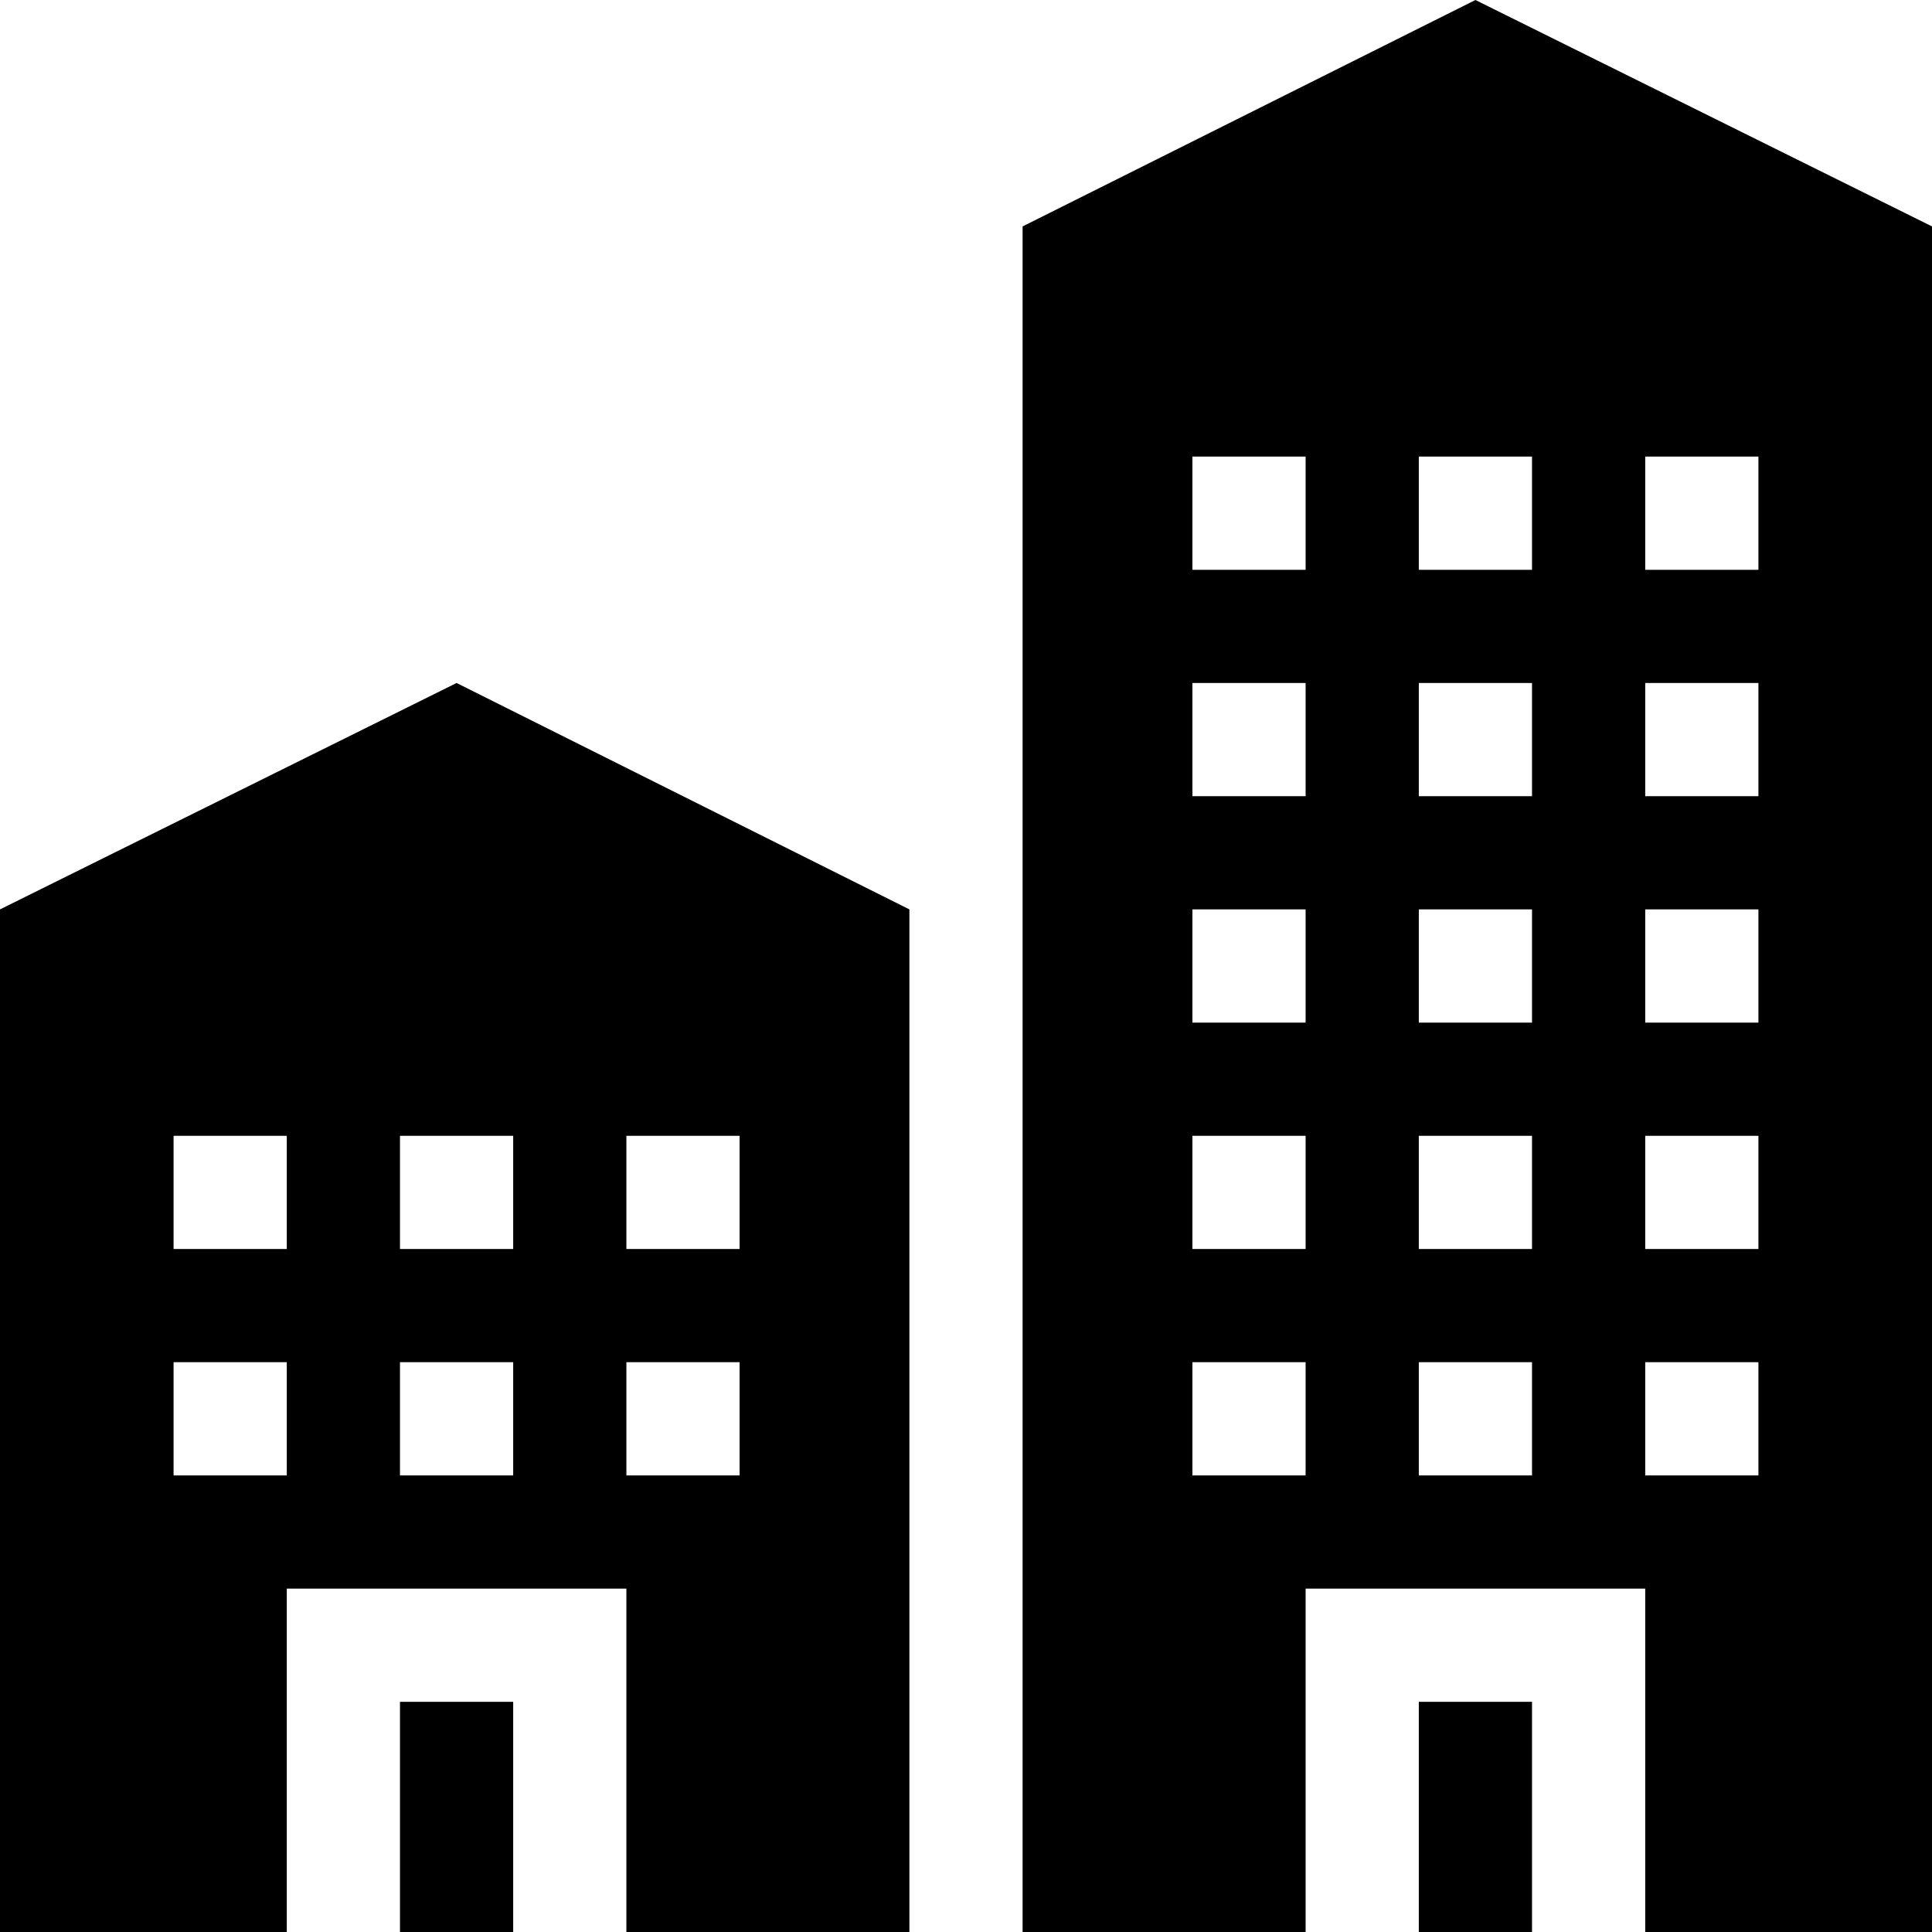
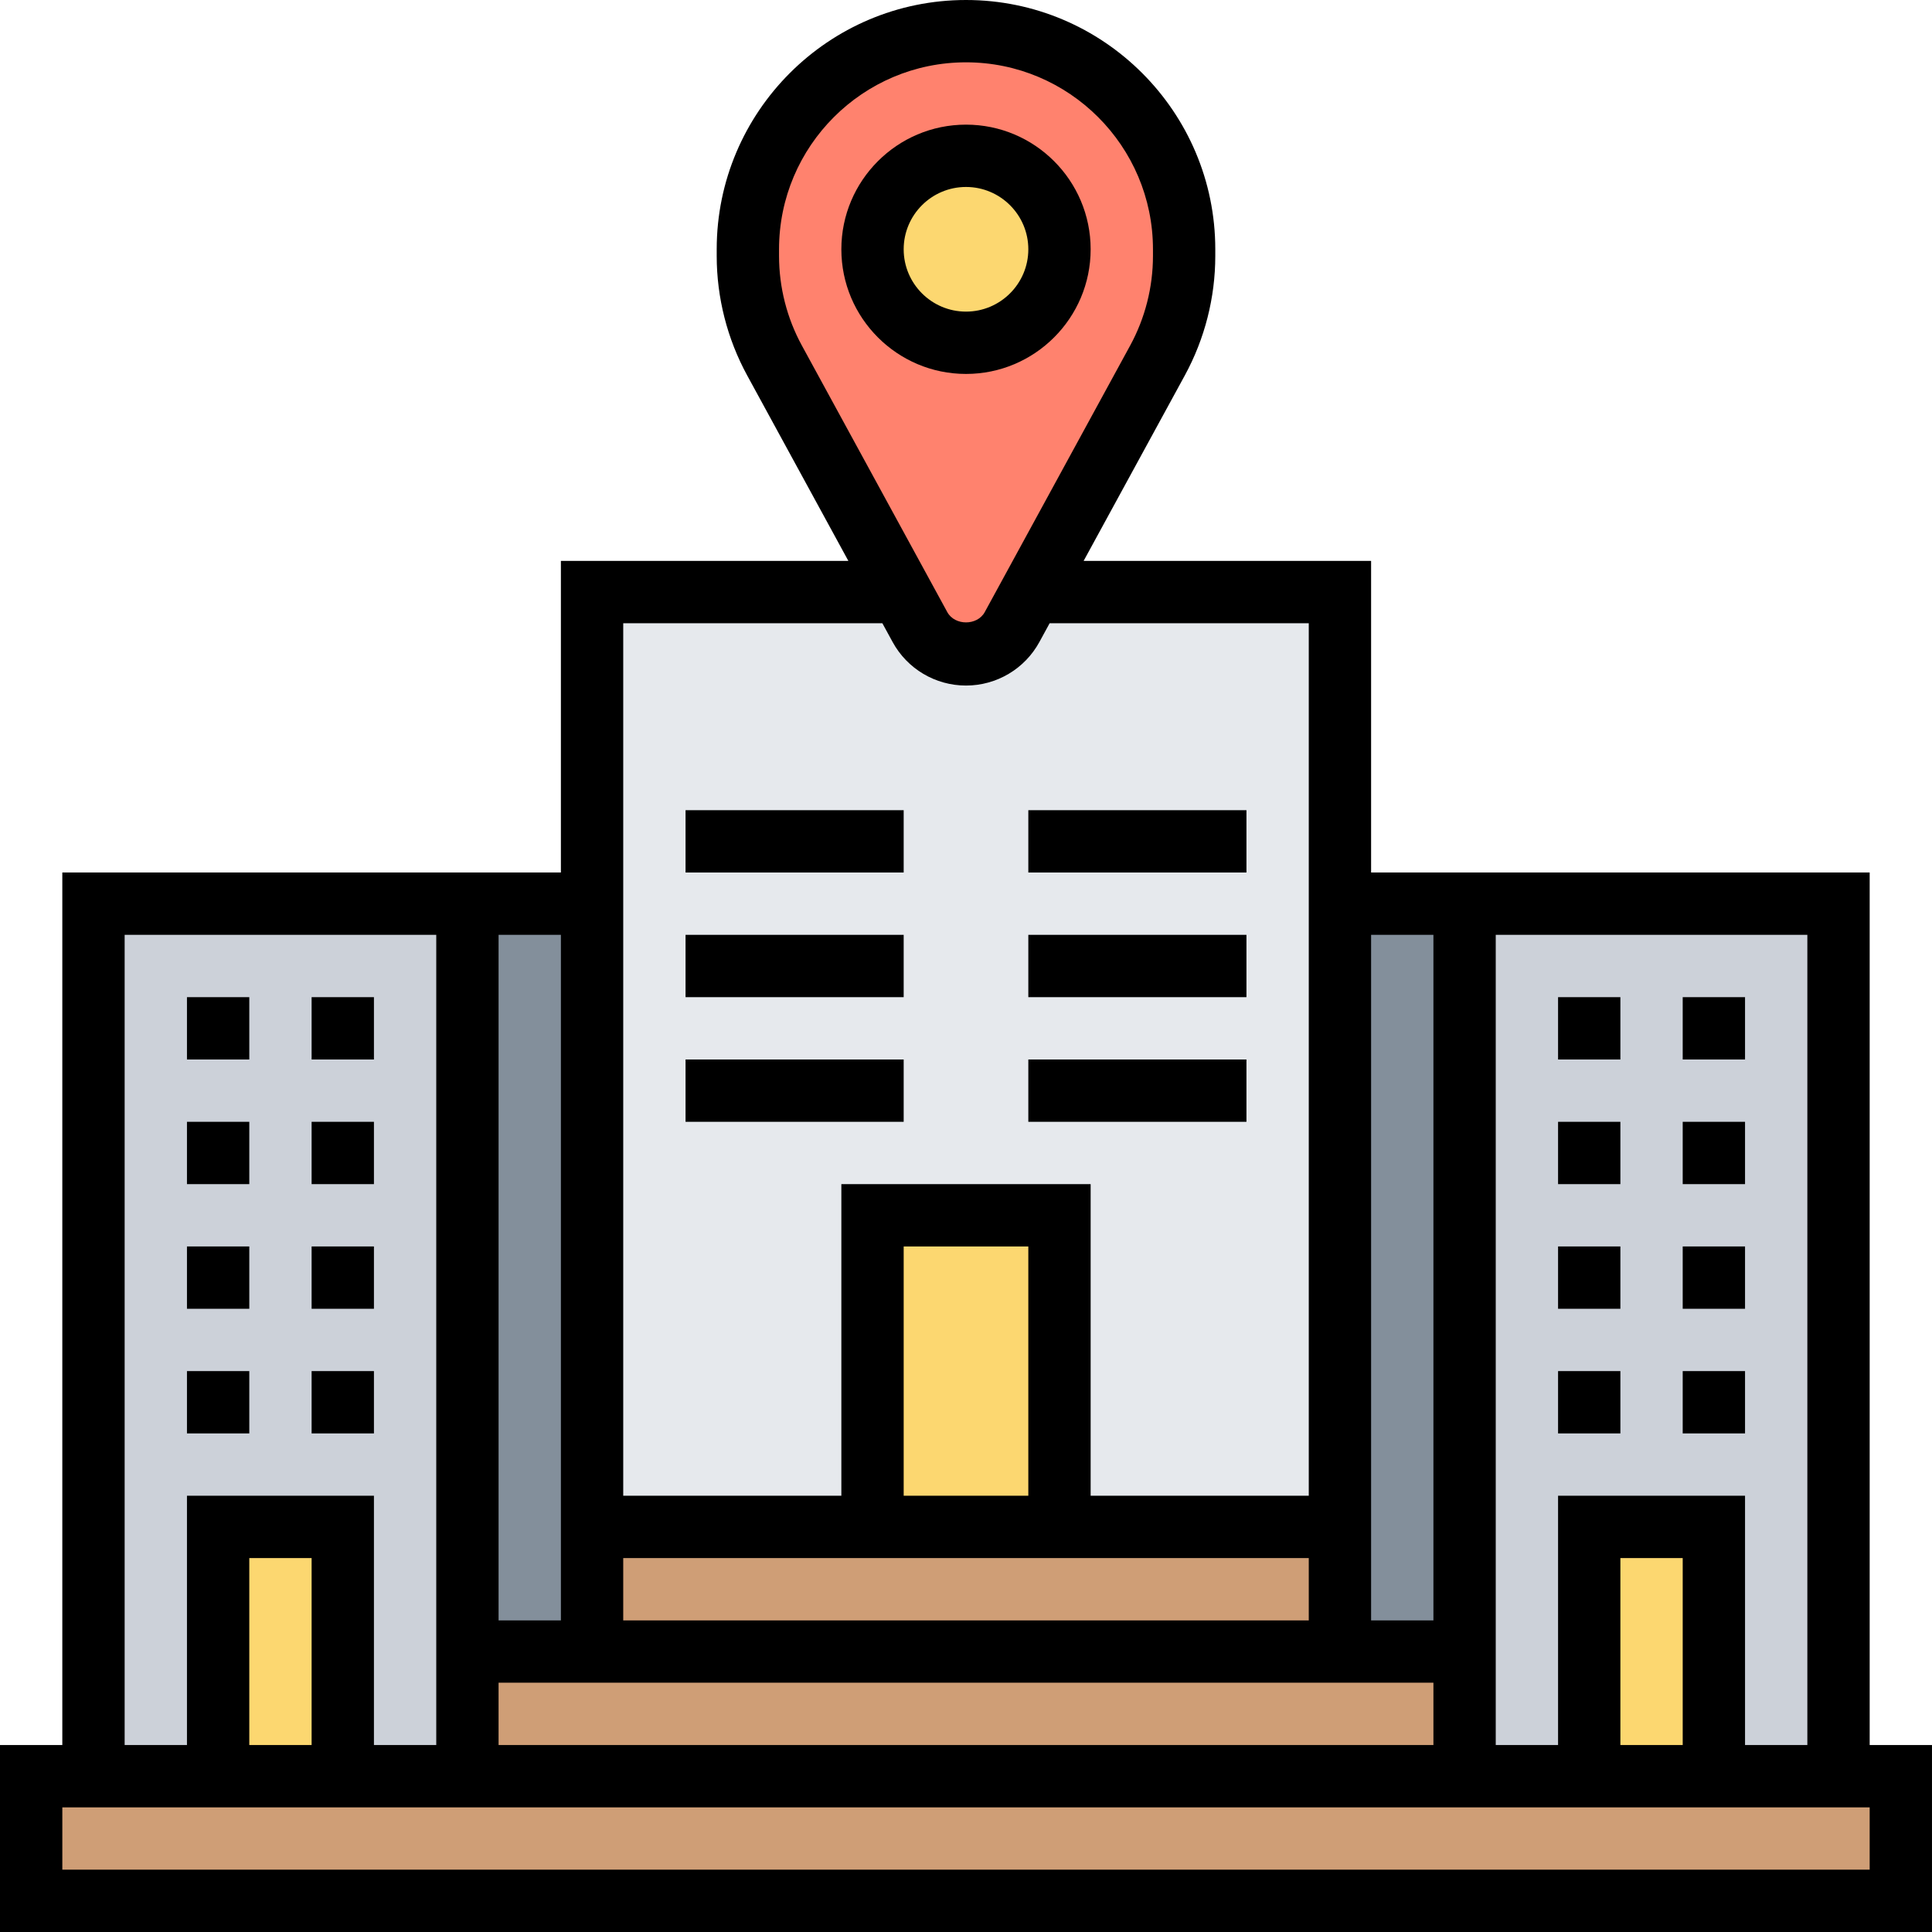
- <svg xmlns="http://www.w3.org/2000/svg" id="Capa_1" enable-background="new 0 0 512 512" height="512" viewBox="0 0 512 512" width="512">
-   <g>
-     <path d="m376 451h30v61h-30z" />
-     <path d="m271 60v452h75v-91h90v91h76v-452l-121-60zm165 61h30v30h-30zm0 60h30v30h-30zm0 60h30v30h-30zm0 60h30v30h-30zm0 60h30v30h-30zm-90 30h-30v-30h30zm0-60h-30v-30h30zm0-60h-30v-30h30zm0-60h-30v-30h30zm0-60h-30v-30h30zm60 240h-30v-30h30zm0-60h-30v-30h30zm0-60h-30v-30h30zm0-60h-30v-30h30zm0-60h-30v-30h30z" />
-     <path d="m106 451h30v61h-30z" />
-     <path d="m76 421h90v91h75v-271l-120-60-121 60v271h76zm90-120h30v30h-30zm0 60h30v30h-30zm-60-60h30v30h-30zm0 60h30v30h-30zm-60-60h30v30h-30zm0 60h30v30h-30z" />
+ <svg xmlns="http://www.w3.org/2000/svg" height="496pt" viewBox="0 0 496 496" width="496pt">
+   <g fill="#cf9e76">
+     <path d="m488 456v32h-480v-32zm0 0" />
+     <path d="m376 424v32h-256v-32zm0 0" />
+     <path d="m344 392v32h-192v-32zm0 0" />
  </g>
+   <path d="m376 232v192h-32v-192zm0 0" fill="#838f9b" />
+   <path d="m152 392v32h-32v-192h32zm0 0" fill="#838f9b" />
+   <path d="m376 232h96v224h-32v-64h-32v64h-32zm0 0" fill="#ccd1d9" />
+   <path d="m344 232v160h-72v-80h-48v80h-72v-240h79.281l4.879 8.961c2.398 4.32 6.879 7.039 11.84 7.039s9.441-2.719 11.84-7.039l4.879-8.961h79.281zm0 0" fill="#e6e9ed" />
+   <path d="m24 232h96v224h-32v-64h-32v64h-32zm0 0" fill="#ccd1d9" />
+   <path d="m408 392h32v64h-32zm0 0" fill="#fcd770" />
+   <path d="m224 312h48v80h-48zm0 0" fill="#fcd770" />
+   <path d="m56 392h32v64h-32zm0 0" fill="#fcd770" />
+   <path d="m264.719 152-4.879 8.961c-2.398 4.32-6.879 7.039-11.84 7.039s-9.441-2.719-11.84-7.039l-4.879-8.961-32.48-59.441c-4.48-8.238-6.801-17.438-6.801-26.797v-1.762c0-30.961 25.039-56 56-56 15.52 0 29.441 6.238 39.602 16.398 10.16 10.16 16.398 24.082 16.398 39.602v1.762c0 9.359-2.32 18.559-6.801 26.797zm0 0" fill="#ff826e" />
+   <path d="m272 64c0 13.254-10.746 24-24 24s-24-10.746-24-24 10.746-24 24-24 24 10.746 24 24zm0 0" fill="#fcd770" />
+   <path d="m480 448v-224h-128v-80h-73.801l25.984-47.633c5.113-9.375 7.816-19.977 7.816-30.648v-1.719c0-35.289-28.711-64-64-64s-64 28.711-64 64v1.719c0 10.672 2.703 21.273 7.816 30.648l25.984 47.633h-73.801v80h-128v224h-16v48h496v-48zm-16 0h-16v-64h-48v64h-16v-208h80zm-32 0h-16v-48h16zm-304-16h240v16h-240zm32-32h176v16h-176zm104-16h-32v-64h32zm104-144v176h-16v-176zm-168-174.281v-1.719c0-26.473 21.527-48 48-48s48 21.527 48 48v1.719c0 8.008-2.023 15.961-5.855 22.992l-37.336 68.441c-1.922 3.512-7.688 3.512-9.609 0l-37.336-68.441c-3.84-7.031-5.863-14.984-5.863-22.992zm26.527 94.281 2.625 4.809c3.758 6.902 10.984 11.191 18.848 11.191s15.09-4.289 18.848-11.191l2.625-4.809h66.527v224h-56v-80h-64v80h-56v-224zm-82.527 256h-16v-176h16zm-112-176h80v208h-16v-64h-48v64h-16zm48 208h-16v-48h16zm400 32h-464v-16h464zm0 0" />
+   <path d="m176 208h56v16h-56zm0 0" />
+   <path d="m264 208h56v16h-56zm0 0" />
+   <path d="m176 240h56v16h-56zm0 0" />
+   <path d="m264 240h56v16h-56zm0 0" />
+   <path d="m176 272h56v16h-56zm0 0" />
+   <path d="m264 272h56v16h-56zm0 0" />
+   <path d="m280 64c0-17.648-14.352-32-32-32s-32 14.352-32 32 14.352 32 32 32 32-14.352 32-32zm-48 0c0-8.824 7.176-16 16-16s16 7.176 16 16-7.176 16-16 16-16-7.176-16-16zm0 0" />
+   <path d="m48 256h16v16h-16zm0 0" />
+   <path d="m80 256h16v16h-16zm0 0" />
+   <path d="m48 288h16v16h-16zm0 0" />
+   <path d="m80 288h16v16h-16zm0 0" />
+   <path d="m48 320h16v16h-16zm0 0" />
+   <path d="m80 320h16v16h-16zm0 0" />
+   <path d="m48 352h16v16h-16zm0 0" />
+   <path d="m80 352h16v16h-16zm0 0" />
+   <path d="m432 256h16v16h-16zm0 0" />
+   <path d="m400 256h16v16h-16zm0 0" />
+   <path d="m432 288h16v16h-16zm0 0" />
+   <path d="m400 288h16v16h-16zm0 0" />
+   <path d="m432 320h16v16h-16zm0 0" />
+   <path d="m400 320h16v16h-16zm0 0" />
+   <path d="m432 352h16v16h-16zm0 0" />
+   <path d="m400 352h16v16h-16zm0 0" />
</svg>
